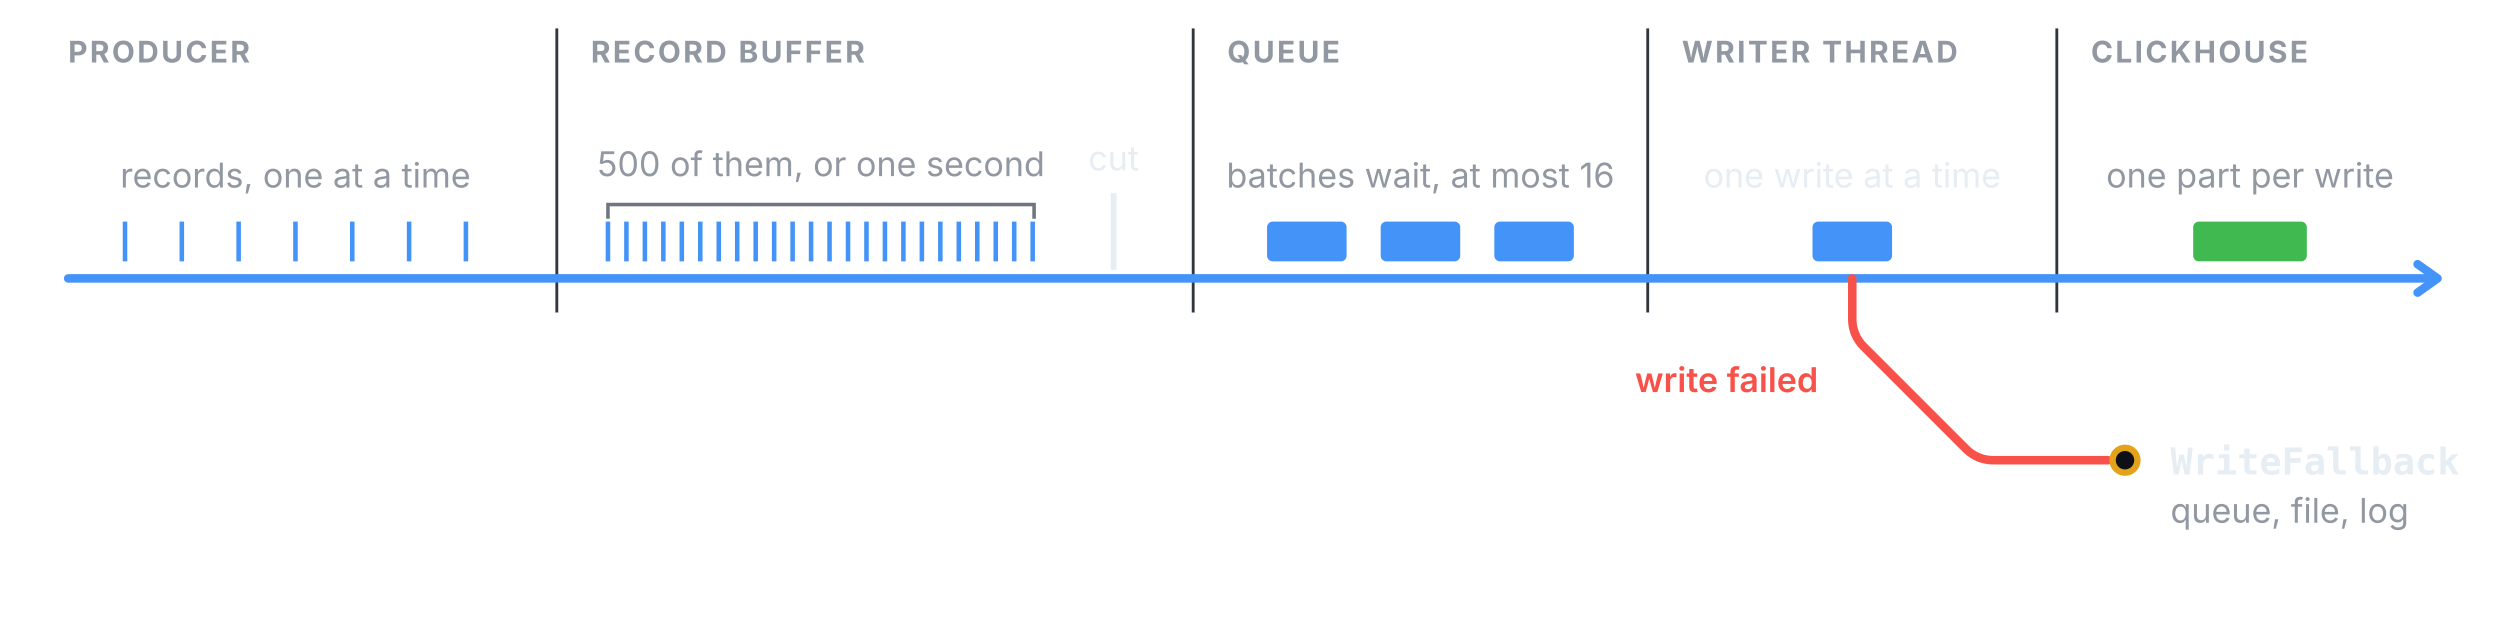
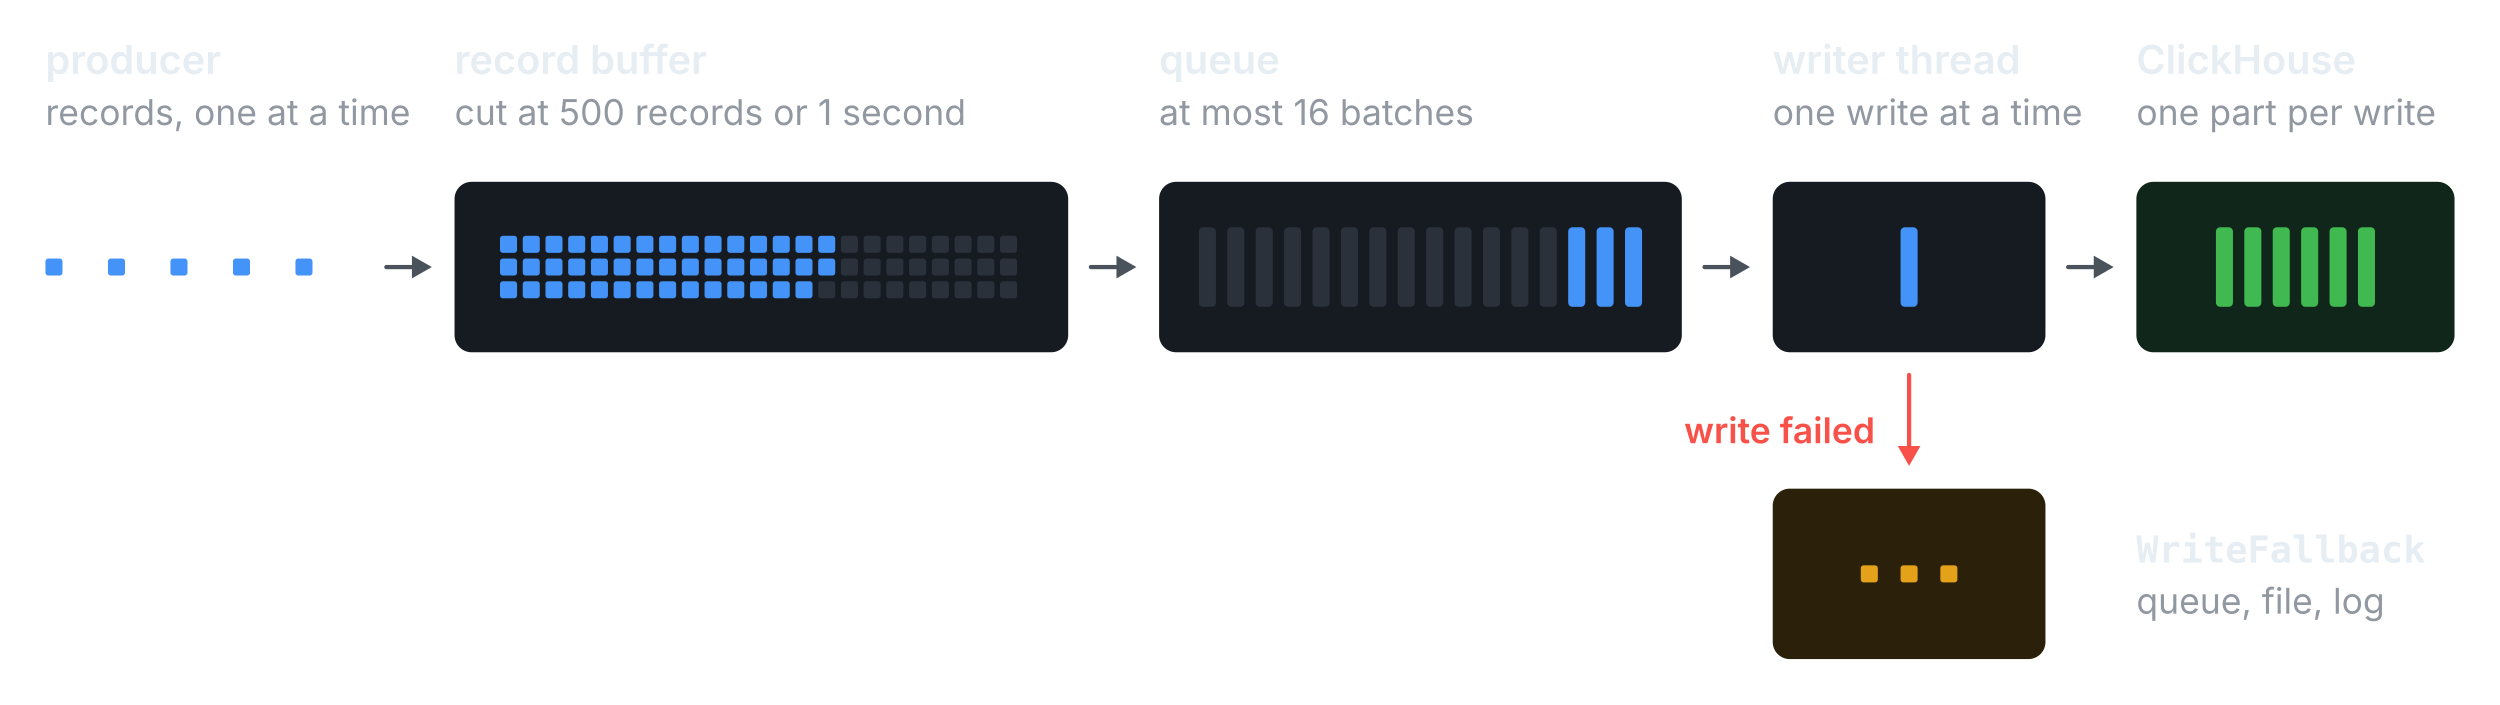
- <svg xmlns="http://www.w3.org/2000/svg" viewBox="0 22 880 222" width="880" height="222" role="img">
-   <text x="24.0" y="44.0" font-family="-apple-system, BlinkMacSystemFont, 'Segoe UI', Inter, Helvetica, Arial, sans-serif" font-size="10.5" font-weight="700" fill="#9198A1" text-anchor="start" letter-spacing="0.08em">PRODUCER</text>
-   <text x="208.0" y="44.0" font-family="-apple-system, BlinkMacSystemFont, 'Segoe UI', Inter, Helvetica, Arial, sans-serif" font-size="10.5" font-weight="700" fill="#9198A1" text-anchor="start" letter-spacing="0.08em">RECORD BUFFER</text>
-   <path d="M196,32 L196,132" stroke="#30363D" stroke-width="1" />
-   <text x="432.0" y="44.0" font-family="-apple-system, BlinkMacSystemFont, 'Segoe UI', Inter, Helvetica, Arial, sans-serif" font-size="10.5" font-weight="700" fill="#9198A1" text-anchor="start" letter-spacing="0.08em">QUEUE</text>
-   <path d="M420,32 L420,132" stroke="#30363D" stroke-width="1" />
-   <text x="592.0" y="44.0" font-family="-apple-system, BlinkMacSystemFont, 'Segoe UI', Inter, Helvetica, Arial, sans-serif" font-size="10.5" font-weight="700" fill="#9198A1" text-anchor="start" letter-spacing="0.08em">WRITER THREAD</text>
-   <path d="M580,32 L580,132" stroke="#30363D" stroke-width="1" />
-   <text x="736.0" y="44.0" font-family="-apple-system, BlinkMacSystemFont, 'Segoe UI', Inter, Helvetica, Arial, sans-serif" font-size="10.5" font-weight="700" fill="#9198A1" text-anchor="start" letter-spacing="0.08em">CLICKHOUSE</text>
-   <path d="M724,32 L724,132" stroke="#30363D" stroke-width="1" />
-   <path d="M24.00,120.00 L856.00,120.00" stroke="#4493F8" stroke-width="3" fill="none" stroke-linecap="round" stroke-linejoin="round" />
-   <path d="M851,115 L858,120 L851,125" stroke="#4493F8" stroke-width="3" fill="none" stroke-linecap="round" stroke-linejoin="round" />
-   <path d="M44,114 L44,100" stroke="#4493F8" stroke-width="1.6" />
-   <path d="M64,114 L64,100" stroke="#4493F8" stroke-width="1.6" />
-   <path d="M84,114 L84,100" stroke="#4493F8" stroke-width="1.6" />
-   <path d="M104,114 L104,100" stroke="#4493F8" stroke-width="1.6" />
-   <path d="M124,114 L124,100" stroke="#4493F8" stroke-width="1.6" />
-   <path d="M144,114 L144,100" stroke="#4493F8" stroke-width="1.6" />
-   <path d="M164,114 L164,100" stroke="#4493F8" stroke-width="1.6" />
-   <text x="104.0" y="88.0" font-family="-apple-system, BlinkMacSystemFont, 'Segoe UI', Inter, Helvetica, Arial, sans-serif" font-size="12" font-weight="400" fill="#9198A1" text-anchor="middle">records, one at a time</text>
-   <path d="M214.0,114 L214.0,100" stroke="#4493F8" stroke-width="1.6" />
-   <path d="M220.5,114 L220.5,100" stroke="#4493F8" stroke-width="1.6" />
-   <path d="M227.0,114 L227.0,100" stroke="#4493F8" stroke-width="1.6" />
-   <path d="M233.5,114 L233.5,100" stroke="#4493F8" stroke-width="1.6" />
-   <path d="M240.0,114 L240.0,100" stroke="#4493F8" stroke-width="1.6" />
-   <path d="M246.5,114 L246.5,100" stroke="#4493F8" stroke-width="1.6" />
-   <path d="M253.0,114 L253.0,100" stroke="#4493F8" stroke-width="1.6" />
-   <path d="M259.5,114 L259.5,100" stroke="#4493F8" stroke-width="1.6" />
-   <path d="M266.0,114 L266.0,100" stroke="#4493F8" stroke-width="1.6" />
-   <path d="M272.5,114 L272.5,100" stroke="#4493F8" stroke-width="1.6" />
-   <path d="M279.0,114 L279.0,100" stroke="#4493F8" stroke-width="1.6" />
-   <path d="M285.5,114 L285.5,100" stroke="#4493F8" stroke-width="1.6" />
-   <path d="M292.0,114 L292.0,100" stroke="#4493F8" stroke-width="1.6" />
-   <path d="M298.5,114 L298.5,100" stroke="#4493F8" stroke-width="1.6" />
-   <path d="M305.0,114 L305.0,100" stroke="#4493F8" stroke-width="1.6" />
-   <path d="M311.5,114 L311.5,100" stroke="#4493F8" stroke-width="1.6" />
-   <path d="M318.0,114 L318.0,100" stroke="#4493F8" stroke-width="1.6" />
-   <path d="M324.5,114 L324.5,100" stroke="#4493F8" stroke-width="1.6" />
-   <path d="M331.0,114 L331.0,100" stroke="#4493F8" stroke-width="1.6" />
-   <path d="M337.5,114 L337.5,100" stroke="#4493F8" stroke-width="1.6" />
-   <path d="M344.0,114 L344.0,100" stroke="#4493F8" stroke-width="1.6" />
-   <path d="M350.5,114 L350.5,100" stroke="#4493F8" stroke-width="1.6" />
-   <path d="M357.0,114 L357.0,100" stroke="#4493F8" stroke-width="1.6" />
-   <path d="M363.5,114 L363.5,100" stroke="#4493F8" stroke-width="1.6" />
-   <path d="M214,99 L214,94 L364,94 L364,99" stroke="#6E7681" stroke-width="1.25" fill="none" />
-   <text x="289.0" y="84.0" font-family="-apple-system, BlinkMacSystemFont, 'Segoe UI', Inter, Helvetica, Arial, sans-serif" font-size="12" font-weight="400" fill="#9198A1" text-anchor="middle">500 of them, or one second</text>
-   <path d="M392,117 L392,90" stroke="#E6EDF3" stroke-width="2" />
-   <text x="392.0" y="82.0" font-family="-apple-system, BlinkMacSystemFont, 'Segoe UI', Inter, Helvetica, Arial, sans-serif" font-size="12" font-weight="400" fill="#E6EDF3" text-anchor="middle">cut</text>
-   <rect x="446" y="100" width="28" height="14" rx="2" fill="#4493F8" />
-   <rect x="486" y="100" width="28" height="14" rx="2" fill="#4493F8" />
-   <rect x="526" y="100" width="28" height="14" rx="2" fill="#4493F8" />
-   <text x="500.0" y="88.0" font-family="-apple-system, BlinkMacSystemFont, 'Segoe UI', Inter, Helvetica, Arial, sans-serif" font-size="12" font-weight="400" fill="#9198A1" text-anchor="middle">batches wait, at most 16</text>
-   <rect x="638" y="100" width="28" height="14" rx="2" fill="#4493F8" />
-   <text x="652.0" y="88.0" font-family="-apple-system, BlinkMacSystemFont, 'Segoe UI', Inter, Helvetica, Arial, sans-serif" font-size="12" font-weight="400" fill="#E6EDF3" text-anchor="middle">one write at a time</text>
-   <rect x="772" y="100" width="40" height="14" rx="2" fill="#3FB950" />
-   <text x="792.0" y="88.0" font-family="-apple-system, BlinkMacSystemFont, 'Segoe UI', Inter, Helvetica, Arial, sans-serif" font-size="12" font-weight="400" fill="#9198A1" text-anchor="middle">one part per write</text>
-   <path d="M652.00,120.00 L652.00,134.41 A13.5,13.5 0 0 0 655.95,143.95 L692.05,180.05 A13.5,13.5 0 0 0 701.59,184.00 L742.00,184.00" stroke="#F85149" stroke-width="3" fill="none" stroke-linecap="round" stroke-linejoin="round" />
-   <circle cx="748" cy="184" r="4.375" fill="#0D1117" stroke="#E3A21A" stroke-width="2.25" />
-   <text x="640.0" y="160.0" font-family="-apple-system, BlinkMacSystemFont, 'Segoe UI', Inter, Helvetica, Arial, sans-serif" font-size="12" font-weight="600" fill="#F85149" text-anchor="end">write failed</text>
-   <text x="764.0" y="189.0" font-family="ui-monospace, SFMono-Regular, 'SF Mono', Menlo, Consolas, monospace" font-size="13" font-weight="650" fill="#E6EDF3" text-anchor="start">WriteFallback</text>
-   <text x="764.0" y="206.0" font-family="-apple-system, BlinkMacSystemFont, 'Segoe UI', Inter, Helvetica, Arial, sans-serif" font-size="12" font-weight="400" fill="#9198A1" text-anchor="start">queue, file, log</text>
+ <svg xmlns="http://www.w3.org/2000/svg" viewBox="0 0 880 248" width="880" height="248" role="img">
+   <text x="16.0" y="26.0" font-family="-apple-system, BlinkMacSystemFont, 'Segoe UI', Inter, Helvetica, Arial, sans-serif" font-size="14" font-weight="600" fill="#E6EDF3" text-anchor="start">producer</text>
+   <text x="16.0" y="44.0" font-family="-apple-system, BlinkMacSystemFont, 'Segoe UI', Inter, Helvetica, Arial, sans-serif" font-size="12.5" font-weight="400" fill="#9198A1" text-anchor="start">records, one at a time</text>
+   <text x="160.0" y="26.0" font-family="-apple-system, BlinkMacSystemFont, 'Segoe UI', Inter, Helvetica, Arial, sans-serif" font-size="14" font-weight="600" fill="#E6EDF3" text-anchor="start">record buffer</text>
+   <text x="160.0" y="44.0" font-family="-apple-system, BlinkMacSystemFont, 'Segoe UI', Inter, Helvetica, Arial, sans-serif" font-size="12.5" font-weight="400" fill="#9198A1" text-anchor="start">cut at 500 records or 1 second</text>
+   <text x="408.0" y="26.0" font-family="-apple-system, BlinkMacSystemFont, 'Segoe UI', Inter, Helvetica, Arial, sans-serif" font-size="14" font-weight="600" fill="#E6EDF3" text-anchor="start">queue</text>
+   <text x="408.0" y="44.0" font-family="-apple-system, BlinkMacSystemFont, 'Segoe UI', Inter, Helvetica, Arial, sans-serif" font-size="12.5" font-weight="400" fill="#9198A1" text-anchor="start">at most 16 batches</text>
+   <text x="624.0" y="26.0" font-family="-apple-system, BlinkMacSystemFont, 'Segoe UI', Inter, Helvetica, Arial, sans-serif" font-size="14" font-weight="600" fill="#E6EDF3" text-anchor="start">writer thread</text>
+   <text x="624.0" y="44.0" font-family="-apple-system, BlinkMacSystemFont, 'Segoe UI', Inter, Helvetica, Arial, sans-serif" font-size="12.5" font-weight="400" fill="#9198A1" text-anchor="start">one write at a time</text>
+   <text x="752.0" y="26.0" font-family="-apple-system, BlinkMacSystemFont, 'Segoe UI', Inter, Helvetica, Arial, sans-serif" font-size="14" font-weight="600" fill="#E6EDF3" text-anchor="start">ClickHouse</text>
+   <text x="752.0" y="44.0" font-family="-apple-system, BlinkMacSystemFont, 'Segoe UI', Inter, Helvetica, Arial, sans-serif" font-size="12.5" font-weight="400" fill="#9198A1" text-anchor="start">one part per write</text>
+   <path d="M136,94.0 L146,94.0" stroke="#4A525C" stroke-width="1.5" fill="none" stroke-linecap="round" stroke-linejoin="round" />
+   <path d="M145,90.0 L152,94.0 L145,98.0 Z" fill="#4A525C" />
+   <path d="M384,94.0 L394,94.0" stroke="#4A525C" stroke-width="1.5" fill="none" stroke-linecap="round" stroke-linejoin="round" />
+   <path d="M393,90.0 L400,94.0 L393,98.0 Z" fill="#4A525C" />
+   <path d="M600,94.0 L610,94.0" stroke="#4A525C" stroke-width="1.5" fill="none" stroke-linecap="round" stroke-linejoin="round" />
+   <path d="M609,90.0 L616,94.0 L609,98.0 Z" fill="#4A525C" />
+   <path d="M728,94.0 L738,94.0" stroke="#4A525C" stroke-width="1.5" fill="none" stroke-linecap="round" stroke-linejoin="round" />
+   <path d="M737,90.0 L744,94.0 L737,98.0 Z" fill="#4A525C" />
+   <rect x="16.0" y="91.0" width="6.0" height="6.0" rx="1" fill="#4493F8" />
+   <rect x="38.0" y="91.0" width="6.0" height="6.0" rx="1" fill="#4493F8" />
+   <rect x="60.0" y="91.0" width="6.0" height="6.0" rx="1" fill="#4493F8" />
+   <rect x="82.0" y="91.0" width="6.0" height="6.0" rx="1" fill="#4493F8" />
+   <rect x="104.0" y="91.0" width="6.0" height="6.0" rx="1" fill="#4493F8" />
+   <rect x="160.0" y="64.0" width="216.0" height="60.0" rx="6" fill="#161B22" />
+   <rect x="176.0" y="83.0" width="6.0" height="6.0" rx="1" fill="#4493F8" />
+   <rect x="176.0" y="91.0" width="6.0" height="6.0" rx="1" fill="#4493F8" />
+   <rect x="176.0" y="99.0" width="6.0" height="6.0" rx="1" fill="#4493F8" />
+   <rect x="184.0" y="83.0" width="6.0" height="6.0" rx="1" fill="#4493F8" />
+   <rect x="184.0" y="91.0" width="6.0" height="6.0" rx="1" fill="#4493F8" />
+   <rect x="184.0" y="99.0" width="6.0" height="6.0" rx="1" fill="#4493F8" />
+   <rect x="192.0" y="83.0" width="6.0" height="6.0" rx="1" fill="#4493F8" />
+   <rect x="192.0" y="91.0" width="6.0" height="6.0" rx="1" fill="#4493F8" />
+   <rect x="192.0" y="99.0" width="6.0" height="6.0" rx="1" fill="#4493F8" />
+   <rect x="200.0" y="83.0" width="6.0" height="6.0" rx="1" fill="#4493F8" />
+   <rect x="200.0" y="91.0" width="6.0" height="6.0" rx="1" fill="#4493F8" />
+   <rect x="200.0" y="99.0" width="6.0" height="6.0" rx="1" fill="#4493F8" />
+   <rect x="208.0" y="83.0" width="6.0" height="6.0" rx="1" fill="#4493F8" />
+   <rect x="208.0" y="91.0" width="6.0" height="6.0" rx="1" fill="#4493F8" />
+   <rect x="208.0" y="99.0" width="6.0" height="6.0" rx="1" fill="#4493F8" />
+   <rect x="216.0" y="83.0" width="6.0" height="6.0" rx="1" fill="#4493F8" />
+   <rect x="216.0" y="91.0" width="6.0" height="6.0" rx="1" fill="#4493F8" />
+   <rect x="216.0" y="99.0" width="6.0" height="6.0" rx="1" fill="#4493F8" />
+   <rect x="224.0" y="83.0" width="6.0" height="6.0" rx="1" fill="#4493F8" />
+   <rect x="224.0" y="91.0" width="6.0" height="6.0" rx="1" fill="#4493F8" />
+   <rect x="224.0" y="99.0" width="6.0" height="6.0" rx="1" fill="#4493F8" />
+   <rect x="232.0" y="83.0" width="6.0" height="6.0" rx="1" fill="#4493F8" />
+   <rect x="232.0" y="91.0" width="6.0" height="6.0" rx="1" fill="#4493F8" />
+   <rect x="232.0" y="99.0" width="6.0" height="6.0" rx="1" fill="#4493F8" />
+   <rect x="240.0" y="83.0" width="6.0" height="6.0" rx="1" fill="#4493F8" />
+   <rect x="240.0" y="91.0" width="6.0" height="6.0" rx="1" fill="#4493F8" />
+   <rect x="240.0" y="99.0" width="6.0" height="6.0" rx="1" fill="#4493F8" />
+   <rect x="248.0" y="83.0" width="6.0" height="6.0" rx="1" fill="#4493F8" />
+   <rect x="248.0" y="91.0" width="6.0" height="6.0" rx="1" fill="#4493F8" />
+   <rect x="248.0" y="99.0" width="6.0" height="6.0" rx="1" fill="#4493F8" />
+   <rect x="256.0" y="83.0" width="6.0" height="6.0" rx="1" fill="#4493F8" />
+   <rect x="256.0" y="91.0" width="6.0" height="6.0" rx="1" fill="#4493F8" />
+   <rect x="256.0" y="99.0" width="6.0" height="6.0" rx="1" fill="#4493F8" />
+   <rect x="264.0" y="83.0" width="6.0" height="6.0" rx="1" fill="#4493F8" />
+   <rect x="264.0" y="91.0" width="6.0" height="6.0" rx="1" fill="#4493F8" />
+   <rect x="264.0" y="99.0" width="6.0" height="6.0" rx="1" fill="#4493F8" />
+   <rect x="272.0" y="83.0" width="6.0" height="6.0" rx="1" fill="#4493F8" />
+   <rect x="272.0" y="91.0" width="6.0" height="6.0" rx="1" fill="#4493F8" />
+   <rect x="272.0" y="99.0" width="6.0" height="6.0" rx="1" fill="#4493F8" />
+   <rect x="280.0" y="83.0" width="6.0" height="6.0" rx="1" fill="#4493F8" />
+   <rect x="280.0" y="91.0" width="6.0" height="6.0" rx="1" fill="#4493F8" />
+   <rect x="280.0" y="99.0" width="6.0" height="6.0" rx="1" fill="#4493F8" />
+   <rect x="288.0" y="83.0" width="6.0" height="6.0" rx="1" fill="#4493F8" />
+   <rect x="288.0" y="91.0" width="6.0" height="6.0" rx="1" fill="#4493F8" />
+   <rect x="288.0" y="99.0" width="6.0" height="6.0" rx="1" fill="#2A313A" />
+   <rect x="296.0" y="83.0" width="6.0" height="6.0" rx="1" fill="#2A313A" />
+   <rect x="296.0" y="91.0" width="6.0" height="6.0" rx="1" fill="#2A313A" />
+   <rect x="296.0" y="99.0" width="6.0" height="6.0" rx="1" fill="#2A313A" />
+   <rect x="304.0" y="83.0" width="6.0" height="6.0" rx="1" fill="#2A313A" />
+   <rect x="304.0" y="91.0" width="6.0" height="6.0" rx="1" fill="#2A313A" />
+   <rect x="304.0" y="99.0" width="6.0" height="6.0" rx="1" fill="#2A313A" />
+   <rect x="312.0" y="83.0" width="6.0" height="6.0" rx="1" fill="#2A313A" />
+   <rect x="312.0" y="91.0" width="6.0" height="6.0" rx="1" fill="#2A313A" />
+   <rect x="312.0" y="99.0" width="6.0" height="6.0" rx="1" fill="#2A313A" />
+   <rect x="320.0" y="83.0" width="6.0" height="6.0" rx="1" fill="#2A313A" />
+   <rect x="320.0" y="91.0" width="6.0" height="6.0" rx="1" fill="#2A313A" />
+   <rect x="320.0" y="99.0" width="6.0" height="6.0" rx="1" fill="#2A313A" />
+   <rect x="328.0" y="83.0" width="6.0" height="6.0" rx="1" fill="#2A313A" />
+   <rect x="328.0" y="91.0" width="6.0" height="6.0" rx="1" fill="#2A313A" />
+   <rect x="328.0" y="99.0" width="6.0" height="6.0" rx="1" fill="#2A313A" />
+   <rect x="336.0" y="83.0" width="6.0" height="6.0" rx="1" fill="#2A313A" />
+   <rect x="336.0" y="91.0" width="6.0" height="6.0" rx="1" fill="#2A313A" />
+   <rect x="336.0" y="99.0" width="6.0" height="6.0" rx="1" fill="#2A313A" />
+   <rect x="344.0" y="83.0" width="6.0" height="6.0" rx="1" fill="#2A313A" />
+   <rect x="344.0" y="91.0" width="6.0" height="6.0" rx="1" fill="#2A313A" />
+   <rect x="344.0" y="99.0" width="6.0" height="6.0" rx="1" fill="#2A313A" />
+   <rect x="352.0" y="83.0" width="6.0" height="6.0" rx="1" fill="#2A313A" />
+   <rect x="352.0" y="91.0" width="6.0" height="6.0" rx="1" fill="#2A313A" />
+   <rect x="352.0" y="99.0" width="6.0" height="6.0" rx="1" fill="#2A313A" />
+   <rect x="408.0" y="64.0" width="184.0" height="60.0" rx="6" fill="#161B22" />
+   <rect x="422.0" y="80.0" width="6.0" height="28.0" rx="1.5" fill="#2A313A" />
+   <rect x="432.0" y="80.0" width="6.0" height="28.0" rx="1.5" fill="#2A313A" />
+   <rect x="442.0" y="80.0" width="6.0" height="28.0" rx="1.5" fill="#2A313A" />
+   <rect x="452.0" y="80.0" width="6.0" height="28.0" rx="1.5" fill="#2A313A" />
+   <rect x="462.0" y="80.0" width="6.0" height="28.0" rx="1.5" fill="#2A313A" />
+   <rect x="472.0" y="80.0" width="6.0" height="28.0" rx="1.5" fill="#2A313A" />
+   <rect x="482.0" y="80.0" width="6.0" height="28.0" rx="1.5" fill="#2A313A" />
+   <rect x="492.0" y="80.0" width="6.0" height="28.0" rx="1.5" fill="#2A313A" />
+   <rect x="502.0" y="80.0" width="6.0" height="28.0" rx="1.5" fill="#2A313A" />
+   <rect x="512.0" y="80.0" width="6.0" height="28.0" rx="1.5" fill="#2A313A" />
+   <rect x="522.0" y="80.0" width="6.0" height="28.0" rx="1.5" fill="#2A313A" />
+   <rect x="532.0" y="80.0" width="6.0" height="28.0" rx="1.5" fill="#2A313A" />
+   <rect x="542.0" y="80.0" width="6.0" height="28.0" rx="1.5" fill="#2A313A" />
+   <rect x="552.0" y="80.0" width="6.0" height="28.0" rx="1.5" fill="#4493F8" />
+   <rect x="562.0" y="80.0" width="6.0" height="28.0" rx="1.5" fill="#4493F8" />
+   <rect x="572.0" y="80.0" width="6.0" height="28.0" rx="1.5" fill="#4493F8" />
+   <rect x="624.0" y="64.0" width="96.0" height="60.0" rx="6" fill="#161B22" />
+   <rect x="669.0" y="80.0" width="6.0" height="28.0" rx="1.5" fill="#4493F8" />
+   <rect x="752.0" y="64.0" width="112.0" height="60.0" rx="6" fill="#10261A" />
+   <rect x="780.0" y="80.0" width="6.0" height="28.0" rx="1.5" fill="#3FB950" />
+   <rect x="790.0" y="80.0" width="6.0" height="28.0" rx="1.5" fill="#3FB950" />
+   <rect x="800.0" y="80.0" width="6.0" height="28.0" rx="1.5" fill="#3FB950" />
+   <rect x="810.0" y="80.0" width="6.0" height="28.0" rx="1.5" fill="#3FB950" />
+   <rect x="820.0" y="80.0" width="6.0" height="28.0" rx="1.5" fill="#3FB950" />
+   <rect x="830.0" y="80.0" width="6.0" height="28.0" rx="1.5" fill="#3FB950" />
+   <rect x="624.0" y="172.0" width="96.0" height="60.0" rx="6" fill="#2B210A" />
+   <rect x="655.0" y="199.0" width="6.0" height="6.0" rx="1" fill="#E3A21A" />
+   <rect x="669.0" y="199.0" width="6.0" height="6.0" rx="1" fill="#E3A21A" />
+   <rect x="683.0" y="199.0" width="6.0" height="6.0" rx="1" fill="#E3A21A" />
+   <path d="M672.0,132 L672.0,158" stroke="#F85149" stroke-width="1.5" fill="none" stroke-linecap="round" stroke-linejoin="round" />
+   <path d="M668.0,157 L672.0,164 L676.0,157 Z" fill="#F85149" />
+   <text x="660.0" y="156.0" font-family="-apple-system, BlinkMacSystemFont, 'Segoe UI', Inter, Helvetica, Arial, sans-serif" font-size="12.5" font-weight="600" fill="#F85149" text-anchor="end">write failed</text>
+   <text x="752.0" y="198.0" font-family="ui-monospace, SFMono-Regular, 'SF Mono', Menlo, Consolas, monospace" font-size="13" font-weight="600" fill="#E6EDF3" text-anchor="start">WriteFallback</text>
+   <text x="752.0" y="216.0" font-family="-apple-system, BlinkMacSystemFont, 'Segoe UI', Inter, Helvetica, Arial, sans-serif" font-size="12.5" font-weight="400" fill="#9198A1" text-anchor="start">queue, file, log</text>
</svg>
